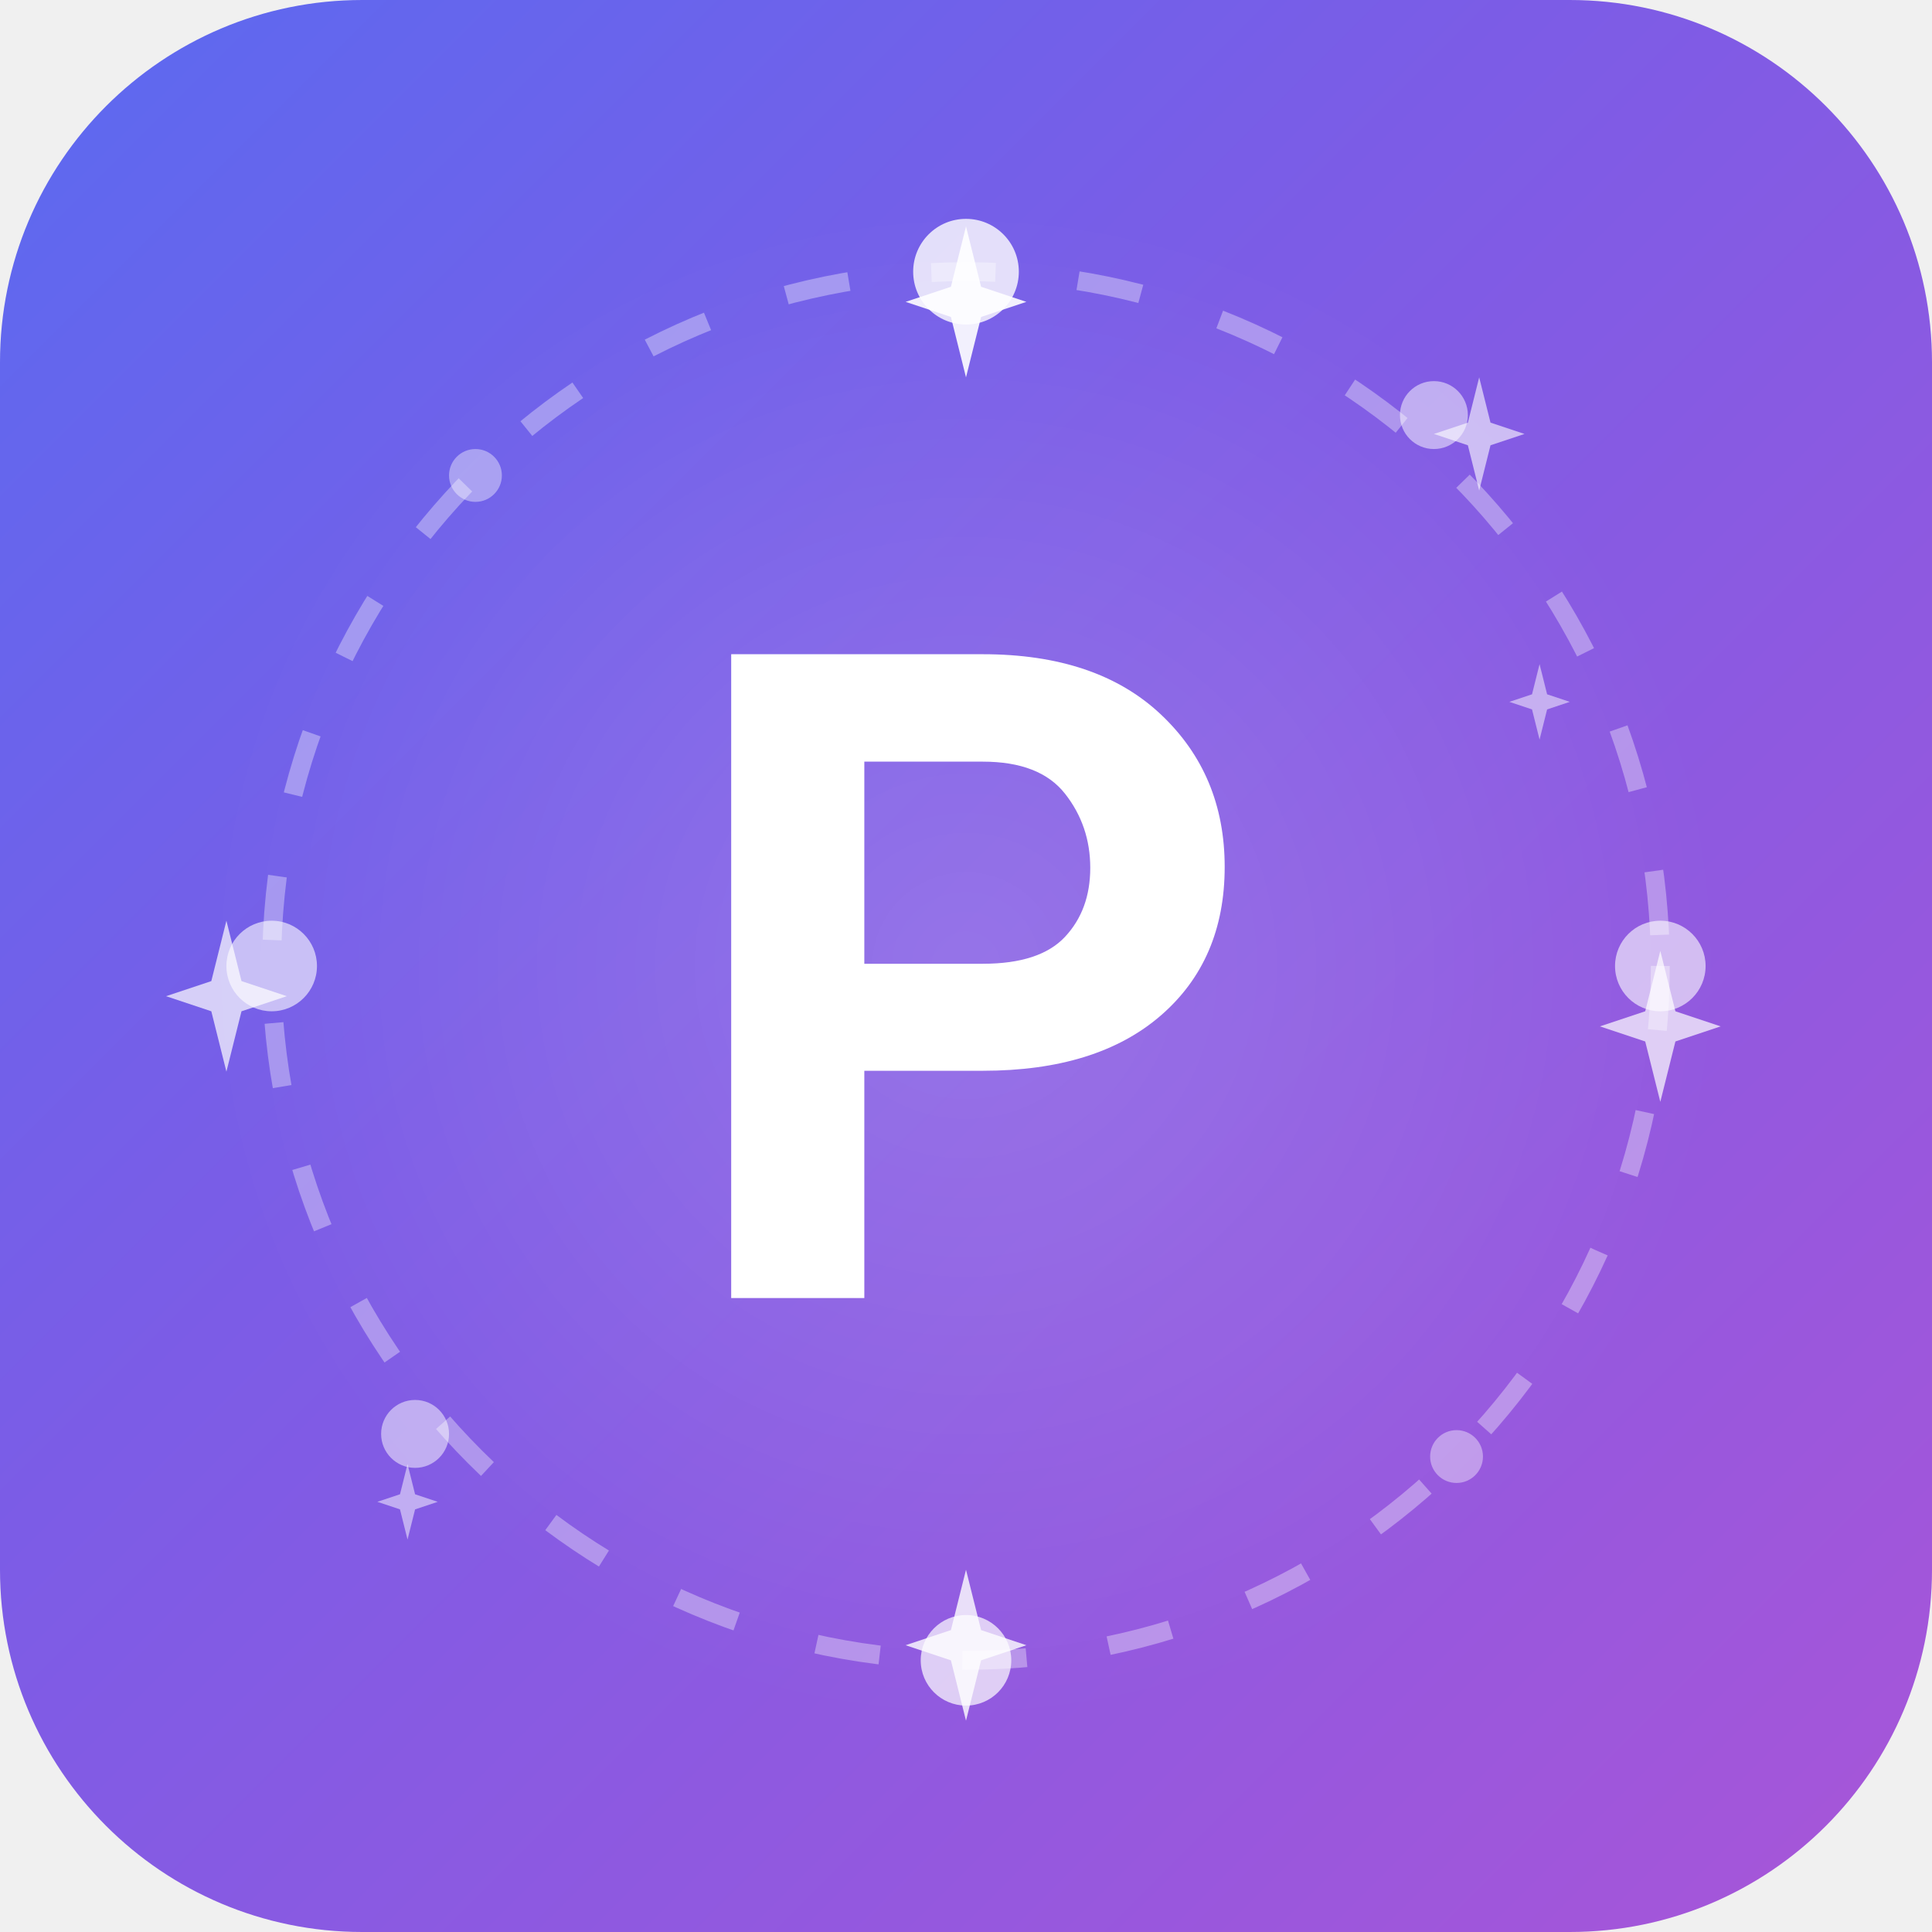
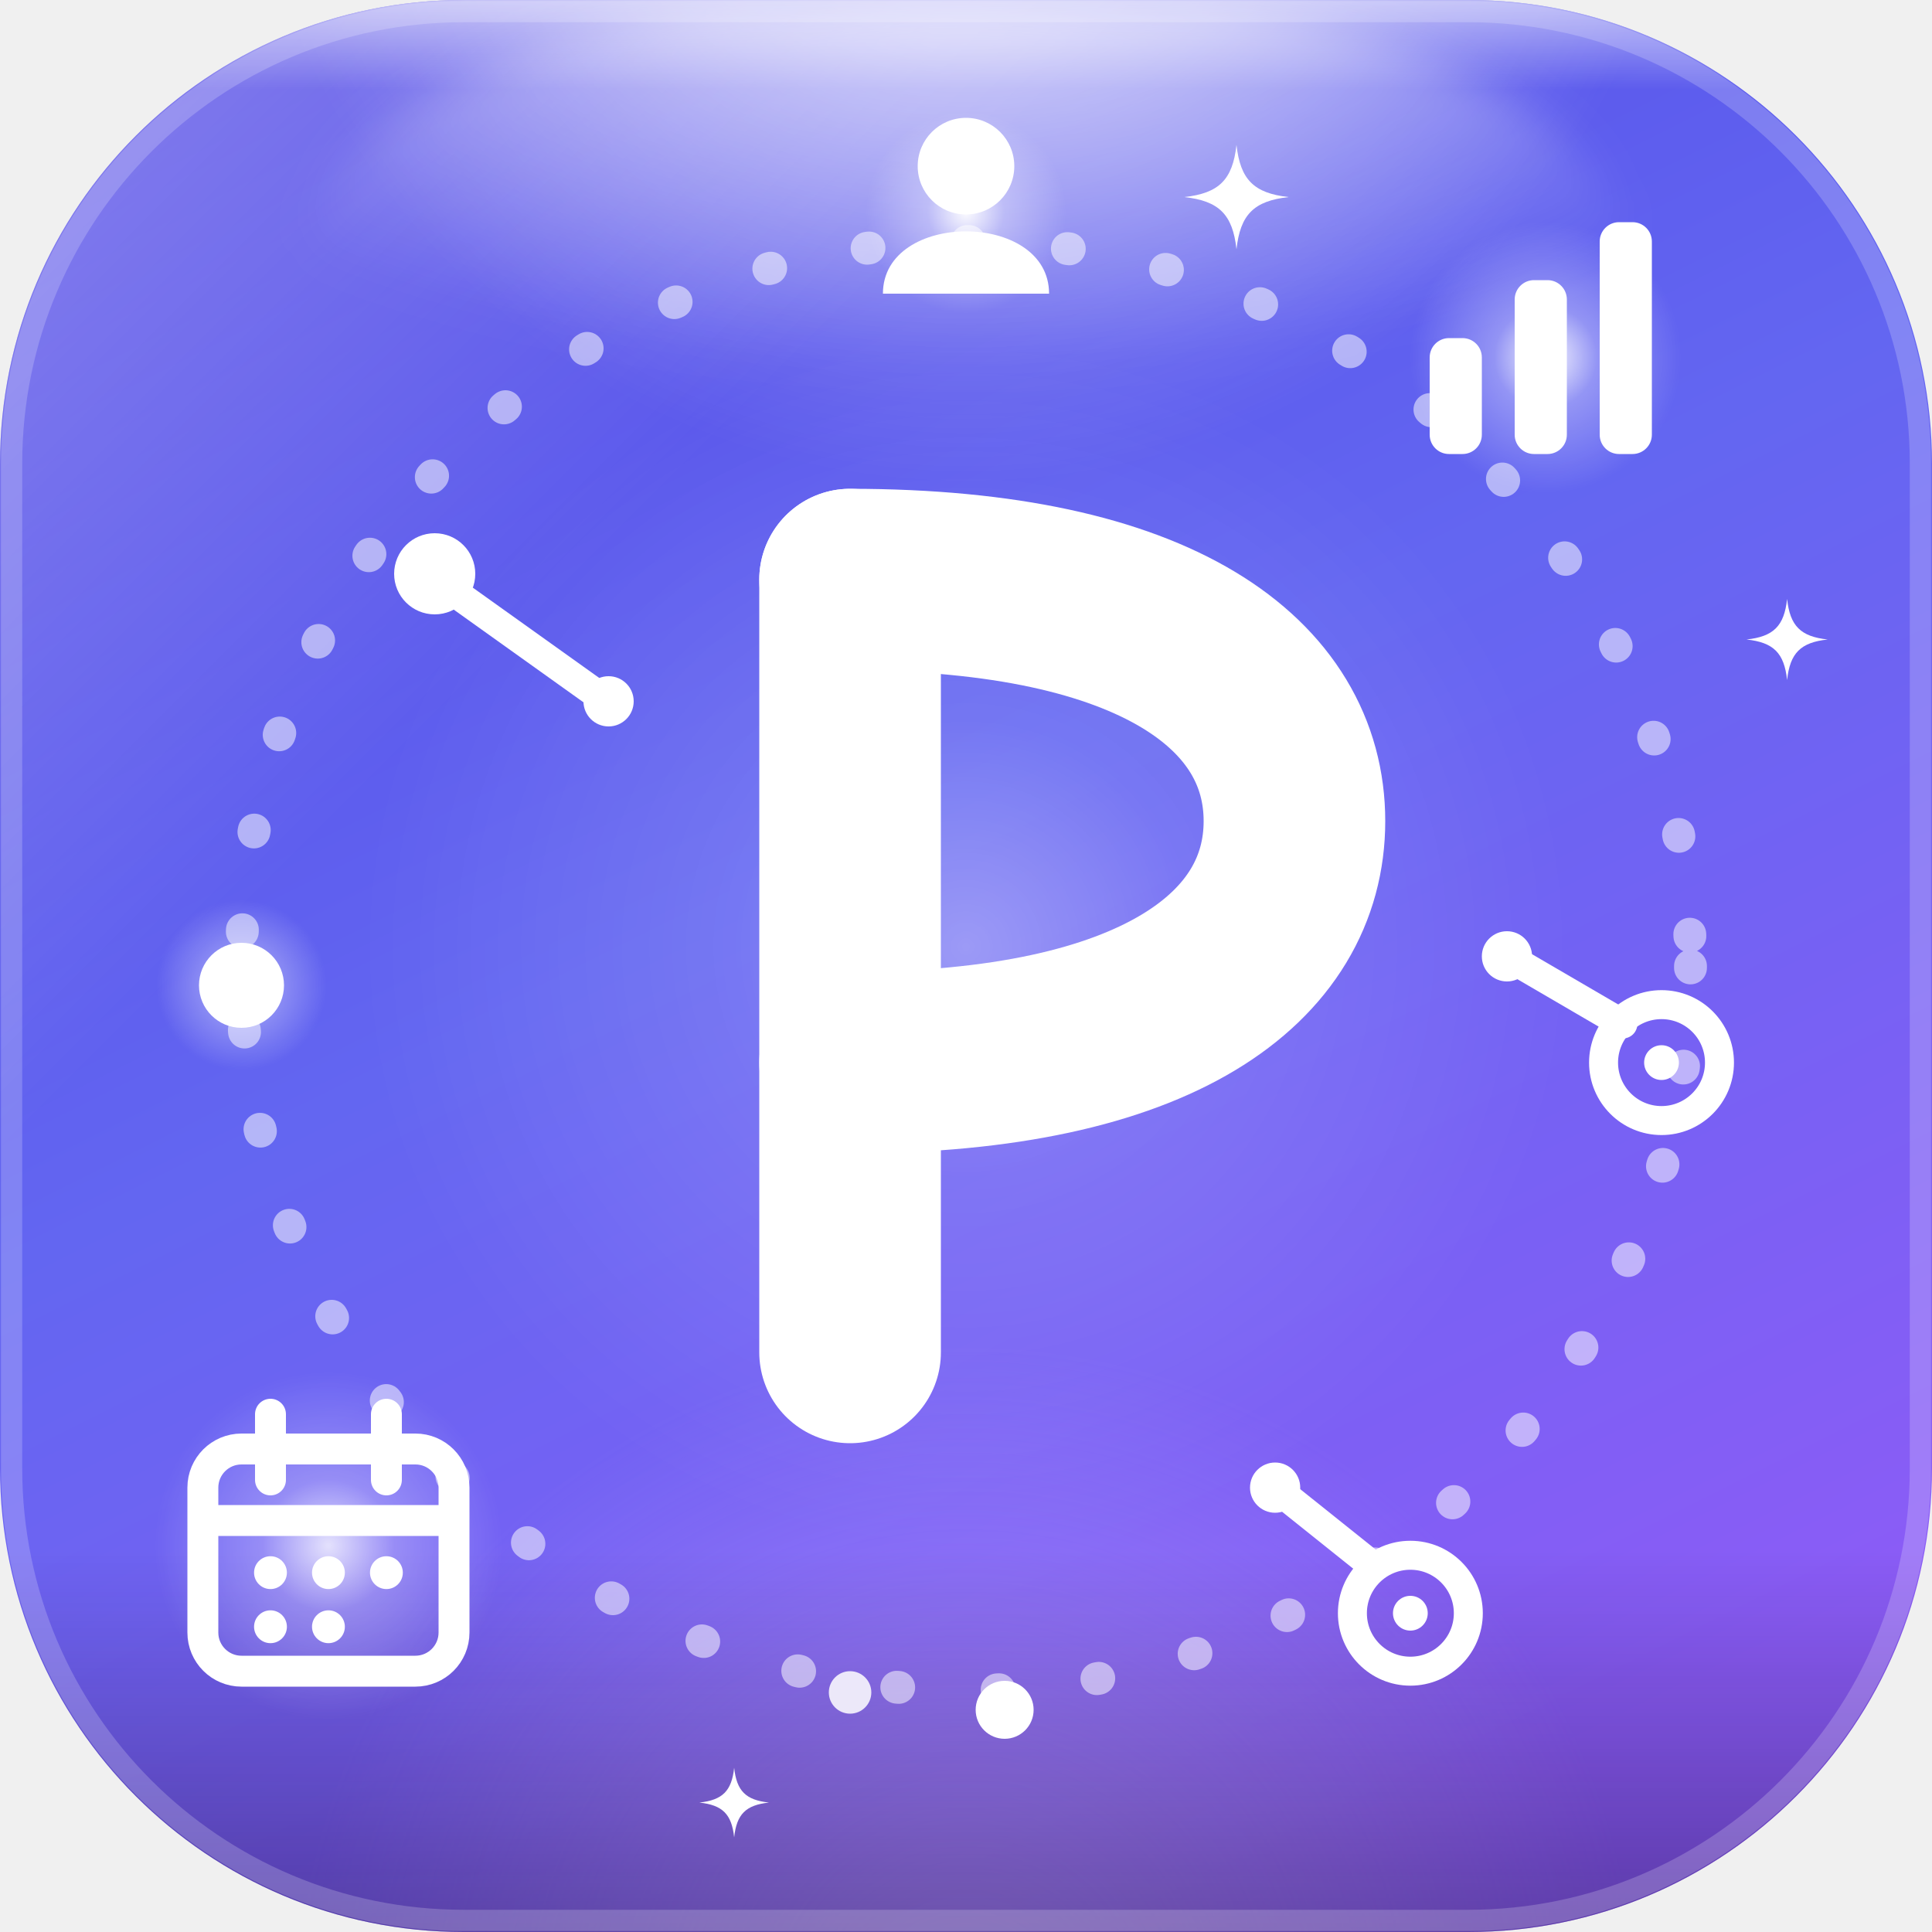
- <svg xmlns="http://www.w3.org/2000/svg" width="512" height="512" viewBox="0 0 512 512" fill="none">
+ <svg xmlns="http://www.w3.org/2000/svg" width="1024" height="1024" viewBox="0 0 100 100">
  <defs>
-     <linearGradient id="bg" x1="0" y1="0" x2="512" y2="512" gradientUnits="userSpaceOnUse">
-       <stop offset="0%" stop-color="#5b6af0" />
-       <stop offset="40%" stop-color="#7c5ce6" />
-       <stop offset="100%" stop-color="#a855d8" />
+     <linearGradient id="base" x1="0.12" y1="0" x2="0.62" y2="1">
+       <stop offset="0%" stop-color="#4f46e5" />
+       <stop offset="48%" stop-color="#6366f1" />
+       <stop offset="100%" stop-color="#8b5cf6" />
    </linearGradient>
-     <radialGradient id="glow" cx="256" cy="256" r="200" gradientUnits="userSpaceOnUse">
-       <stop offset="0%" stop-color="rgba(255,255,255,0.15)" />
-       <stop offset="100%" stop-color="rgba(255,255,255,0)" />
+     <radialGradient id="spec" cx="50%" cy="-12%" r="62%">
+       <stop offset="0%" stop-color="#ffffff" stop-opacity="0.60" />
+       <stop offset="60%" stop-color="#ffffff" stop-opacity="0" />
    </radialGradient>
+     <radialGradient id="caustic" cx="50%" cy="104%" r="48%">
+       <stop offset="0%" stop-color="#c8aeff" stop-opacity="0.55" />
+       <stop offset="72%" stop-color="#c8aeff" stop-opacity="0" />
+     </radialGradient>
+     <linearGradient id="streak" x1="0" y1="0" x2="1" y2="1">
+       <stop offset="0%" stop-color="#ffffff" stop-opacity="0.34" />
+       <stop offset="30%" stop-color="#ffffff" stop-opacity="0" />
+     </linearGradient>
+     <linearGradient id="rim" x1="0" y1="0" x2="0" y2="1">
+       <stop offset="0%" stop-color="#ffffff" stop-opacity="0.55" />
+       <stop offset="5%" stop-color="#ffffff" stop-opacity="0" />
+       <stop offset="80%" stop-color="#180a3a" stop-opacity="0" />
+       <stop offset="100%" stop-color="#180a3a" stop-opacity="0.42" />
+     </linearGradient>
+     <radialGradient id="cres" cx="50%" cy="0%" r="100%">
+       <stop offset="0%" stop-color="#ffffff" stop-opacity="0.6" />
+       <stop offset="72%" stop-color="#ffffff" stop-opacity="0" />
+     </radialGradient>
+     <radialGradient id="glow" cx="50%" cy="50%" r="50%">
+       <stop offset="0%" stop-color="#ffffff" stop-opacity="0.95" />
+       <stop offset="38%" stop-color="#ffffff" stop-opacity="0.32" />
+       <stop offset="100%" stop-color="#ffffff" stop-opacity="0" />
+     </radialGradient>
+     <linearGradient id="comet" x1="0" y1="0" x2="1" y2="0.7">
+       <stop offset="0%" stop-color="#ffffff" stop-opacity="1" />
+       <stop offset="55%" stop-color="#ffffff" stop-opacity="0.45" />
+       <stop offset="100%" stop-color="#ffffff" stop-opacity="0.03" />
+     </linearGradient>
+     <filter id="blurHi" x="-20%" y="-20%" width="140%" height="140%">
+       <feGaussianBlur stdDeviation="1.1" />
+     </filter>
+     <clipPath id="squircle">
+       <rect width="100" height="100" rx="24" />
+     </clipPath>
  </defs>
-   <rect width="512" height="512" rx="96" fill="url(#bg)" />
-   <circle cx="256" cy="256" r="210" fill="url(#glow)" />
-   <circle cx="256" cy="256" r="184" fill="none" stroke="rgba(255,255,255,0.35)" stroke-width="5" stroke-dasharray="17,22" />
-   <path d="M256 60 L260 76 L272 80 L260 84 L256 100 L252 84 L240 80 L252 76Z" fill="rgba(255,255,255,0.9)" />
-   <path d="M440 252 L444 268 L456 272 L444 276 L440 292 L436 276 L424 272 L436 268Z" fill="rgba(255,255,255,0.7)" />
-   <path d="M256 416 L260 432 L272 436 L260 440 L256 456 L252 440 L240 436 L252 432Z" fill="rgba(255,255,255,0.8)" />
-   <path d="M60 244 L64 260 L76 264 L64 268 L60 284 L56 268 L44 264 L56 260Z" fill="rgba(255,255,255,0.7)" />
-   <path d="M392 100 L395 112 L404 115 L395 118 L392 130 L389 118 L380 115 L389 112Z" fill="rgba(255,255,255,0.6)" />
-   <path d="M408 176 L410 184 L416 186 L410 188 L408 196 L406 188 L400 186 L406 184Z" fill="rgba(255,255,255,0.5)" />
-   <path d="M108 388 L110 396 L116 398 L110 400 L108 408 L106 400 L100 398 L106 396Z" fill="rgba(255,255,255,0.5)" />
-   <circle cx="256" cy="72" r="14" fill="rgba(255,255,255,0.8)" />
-   <circle cx="440" cy="256" r="12" fill="rgba(255,255,255,0.6)" />
-   <circle cx="256" cy="440" r="12" fill="rgba(255,255,255,0.7)" />
-   <circle cx="72" cy="256" r="12" fill="rgba(255,255,255,0.6)" />
-   <circle cx="380" cy="110" r="9" fill="rgba(255,255,255,0.5)" />
-   <circle cx="110" cy="380" r="9" fill="rgba(255,255,255,0.5)" />
-   <circle cx="386" cy="386" r="7" fill="rgba(255,255,255,0.4)" />
-   <circle cx="126" cy="126" r="7" fill="rgba(255,255,255,0.4)" />
-   <text x="256" y="344" text-anchor="middle" font-family="-apple-system, BlinkMacSystemFont, 'Segoe UI', Roboto, sans-serif" font-weight="700" font-size="240" fill="white" letter-spacing="-4">P</text>
+   <g clip-path="url(#squircle)">
+     <rect width="100" height="100" fill="url(#base)" />
+     <rect width="100" height="100" fill="url(#caustic)" />
+     <rect width="100" height="100" fill="url(#spec)" />
+     <rect width="100" height="100" fill="url(#streak)" />
+     <rect width="100" height="100" fill="url(#rim)" />
+     <ellipse cx="50" cy="13" rx="34" ry="14" fill="url(#cres)" filter="url(#blurHi)" />
+     <circle cx="50" cy="49" r="31" fill="url(#glow)" opacity="0.36" />
+     <circle cx="50" cy="50" r="37.5" fill="none" stroke="#ffffff" stroke-width="1.7" stroke-linecap="round" stroke-dasharray="0.1 5.1" opacity="0.52" />
+     <g transform="translate(3,0)" fill="none" stroke="#ffffff" stroke-width="9.4" stroke-linecap="round" stroke-linejoin="round">
+       <path d="M41 30 L41 70" />
+       <path d="M41 30 C57 30 64 35.5 64 42.5 C64 49.5 57 55 41 55" />
+     </g>
+     <circle cx="50" cy="11" r="5.2" fill="url(#glow)" />
+     <circle cx="50" cy="8.6" r="2.5" fill="#ffffff" />
+     <path d="M45.7 15.2 C45.7 10.9 54.3 10.9 54.3 15.2 Z" fill="#ffffff" />
+     <circle cx="80" cy="18.5" r="7" fill="url(#glow)" />
+     <rect x="74" y="17.5" width="2.7" height="6" rx="1" fill="#ffffff" />
+     <rect x="78.4" y="14.5" width="2.7" height="9" rx="1" fill="#ffffff" />
+     <rect x="82.8" y="11.5" width="2.7" height="12" rx="1" fill="#ffffff" />
+     <circle cx="17" cy="80" r="9" fill="url(#glow)" opacity="0.85" />
+     <rect x="10.5" y="75" width="13" height="11.5" rx="2" fill="none" stroke="#ffffff" stroke-width="1.6" />
+     <line x1="10.5" y1="78.7" x2="23.5" y2="78.7" stroke="#ffffff" stroke-width="1.6" />
+     <line x1="14" y1="73.2" x2="14" y2="76.6" stroke="#ffffff" stroke-width="1.6" stroke-linecap="round" />
+     <line x1="20" y1="73.2" x2="20" y2="76.6" stroke="#ffffff" stroke-width="1.6" stroke-linecap="round" />
+     <circle cx="14" cy="81.4" r="0.85" fill="#ffffff" />
+     <circle cx="17" cy="81.4" r="0.85" fill="#ffffff" />
+     <circle cx="20" cy="81.4" r="0.85" fill="#ffffff" />
+     <circle cx="14" cy="84.2" r="0.85" fill="#ffffff" />
+     <circle cx="17" cy="84.2" r="0.85" fill="#ffffff" />
+     <line x1="84" y1="53" x2="78" y2="49.5" stroke="#ffffff" stroke-width="1.5" stroke-linecap="round" />
+     <circle cx="78" cy="49.5" r="1.3" fill="#ffffff" />
+     <circle cx="86" cy="55" r="3" fill="none" stroke="#ffffff" stroke-width="1.5" />
+     <circle cx="86" cy="55" r="0.9" fill="#ffffff" />
+     <line x1="71" y1="81" x2="66" y2="77" stroke="#ffffff" stroke-width="1.5" stroke-linecap="round" />
+     <circle cx="66" cy="77" r="1.3" fill="#ffffff" />
+     <circle cx="73" cy="83.5" r="3" fill="none" stroke="#ffffff" stroke-width="1.5" />
+     <circle cx="73" cy="83.5" r="0.9" fill="#ffffff" />
+     <line x1="24" y1="31" x2="31" y2="36" stroke="#ffffff" stroke-width="1.5" stroke-linecap="round" />
+     <circle cx="22.5" cy="29.7" r="2.1" fill="#ffffff" />
+     <circle cx="31.5" cy="36.3" r="1.3" fill="#ffffff" />
+     <circle cx="12.5" cy="51" r="4.4" fill="url(#glow)" />
+     <circle cx="12.5" cy="51" r="2.2" fill="#ffffff" />
+     <circle cx="52" cy="88.5" r="1.5" fill="#ffffff" />
+     <circle cx="44" cy="87.6" r="1.1" fill="#ffffff" opacity="0.85" />
+     <path d="M64 7.5 C64.2 9.3 64.9 10 66.7 10.2 C64.9 10.4 64.2 11.1 64 12.9 C63.8 11.1 63.1 10.4 61.3 10.2 C63.1 10 63.8 9.3 64 7.5 Z" fill="#ffffff" />
+     <path d="M92.5 31 C92.65 32.4 93.2 32.95 94.6 33.1 C93.2 33.25 92.65 33.8 92.5 35.2 C92.35 33.8 91.8 33.25 90.4 33.1 C91.8 32.95 92.35 32.4 92.5 31 Z" fill="#ffffff" />
+     <path d="M38 91.5 C38.13 92.7 38.6 93.17 39.8 93.3 C38.6 93.43 38.13 93.9 38 95.1 C37.87 93.9 37.4 93.43 36.2 93.3 C37.4 93.17 37.87 92.7 38 91.5 Z" fill="#ffffff" />
+   </g>
+   <rect x="0.6" y="0.6" width="98.8" height="98.8" rx="23.4" fill="none" stroke="#ffffff" stroke-width="1.1" opacity="0.20" />
</svg>
